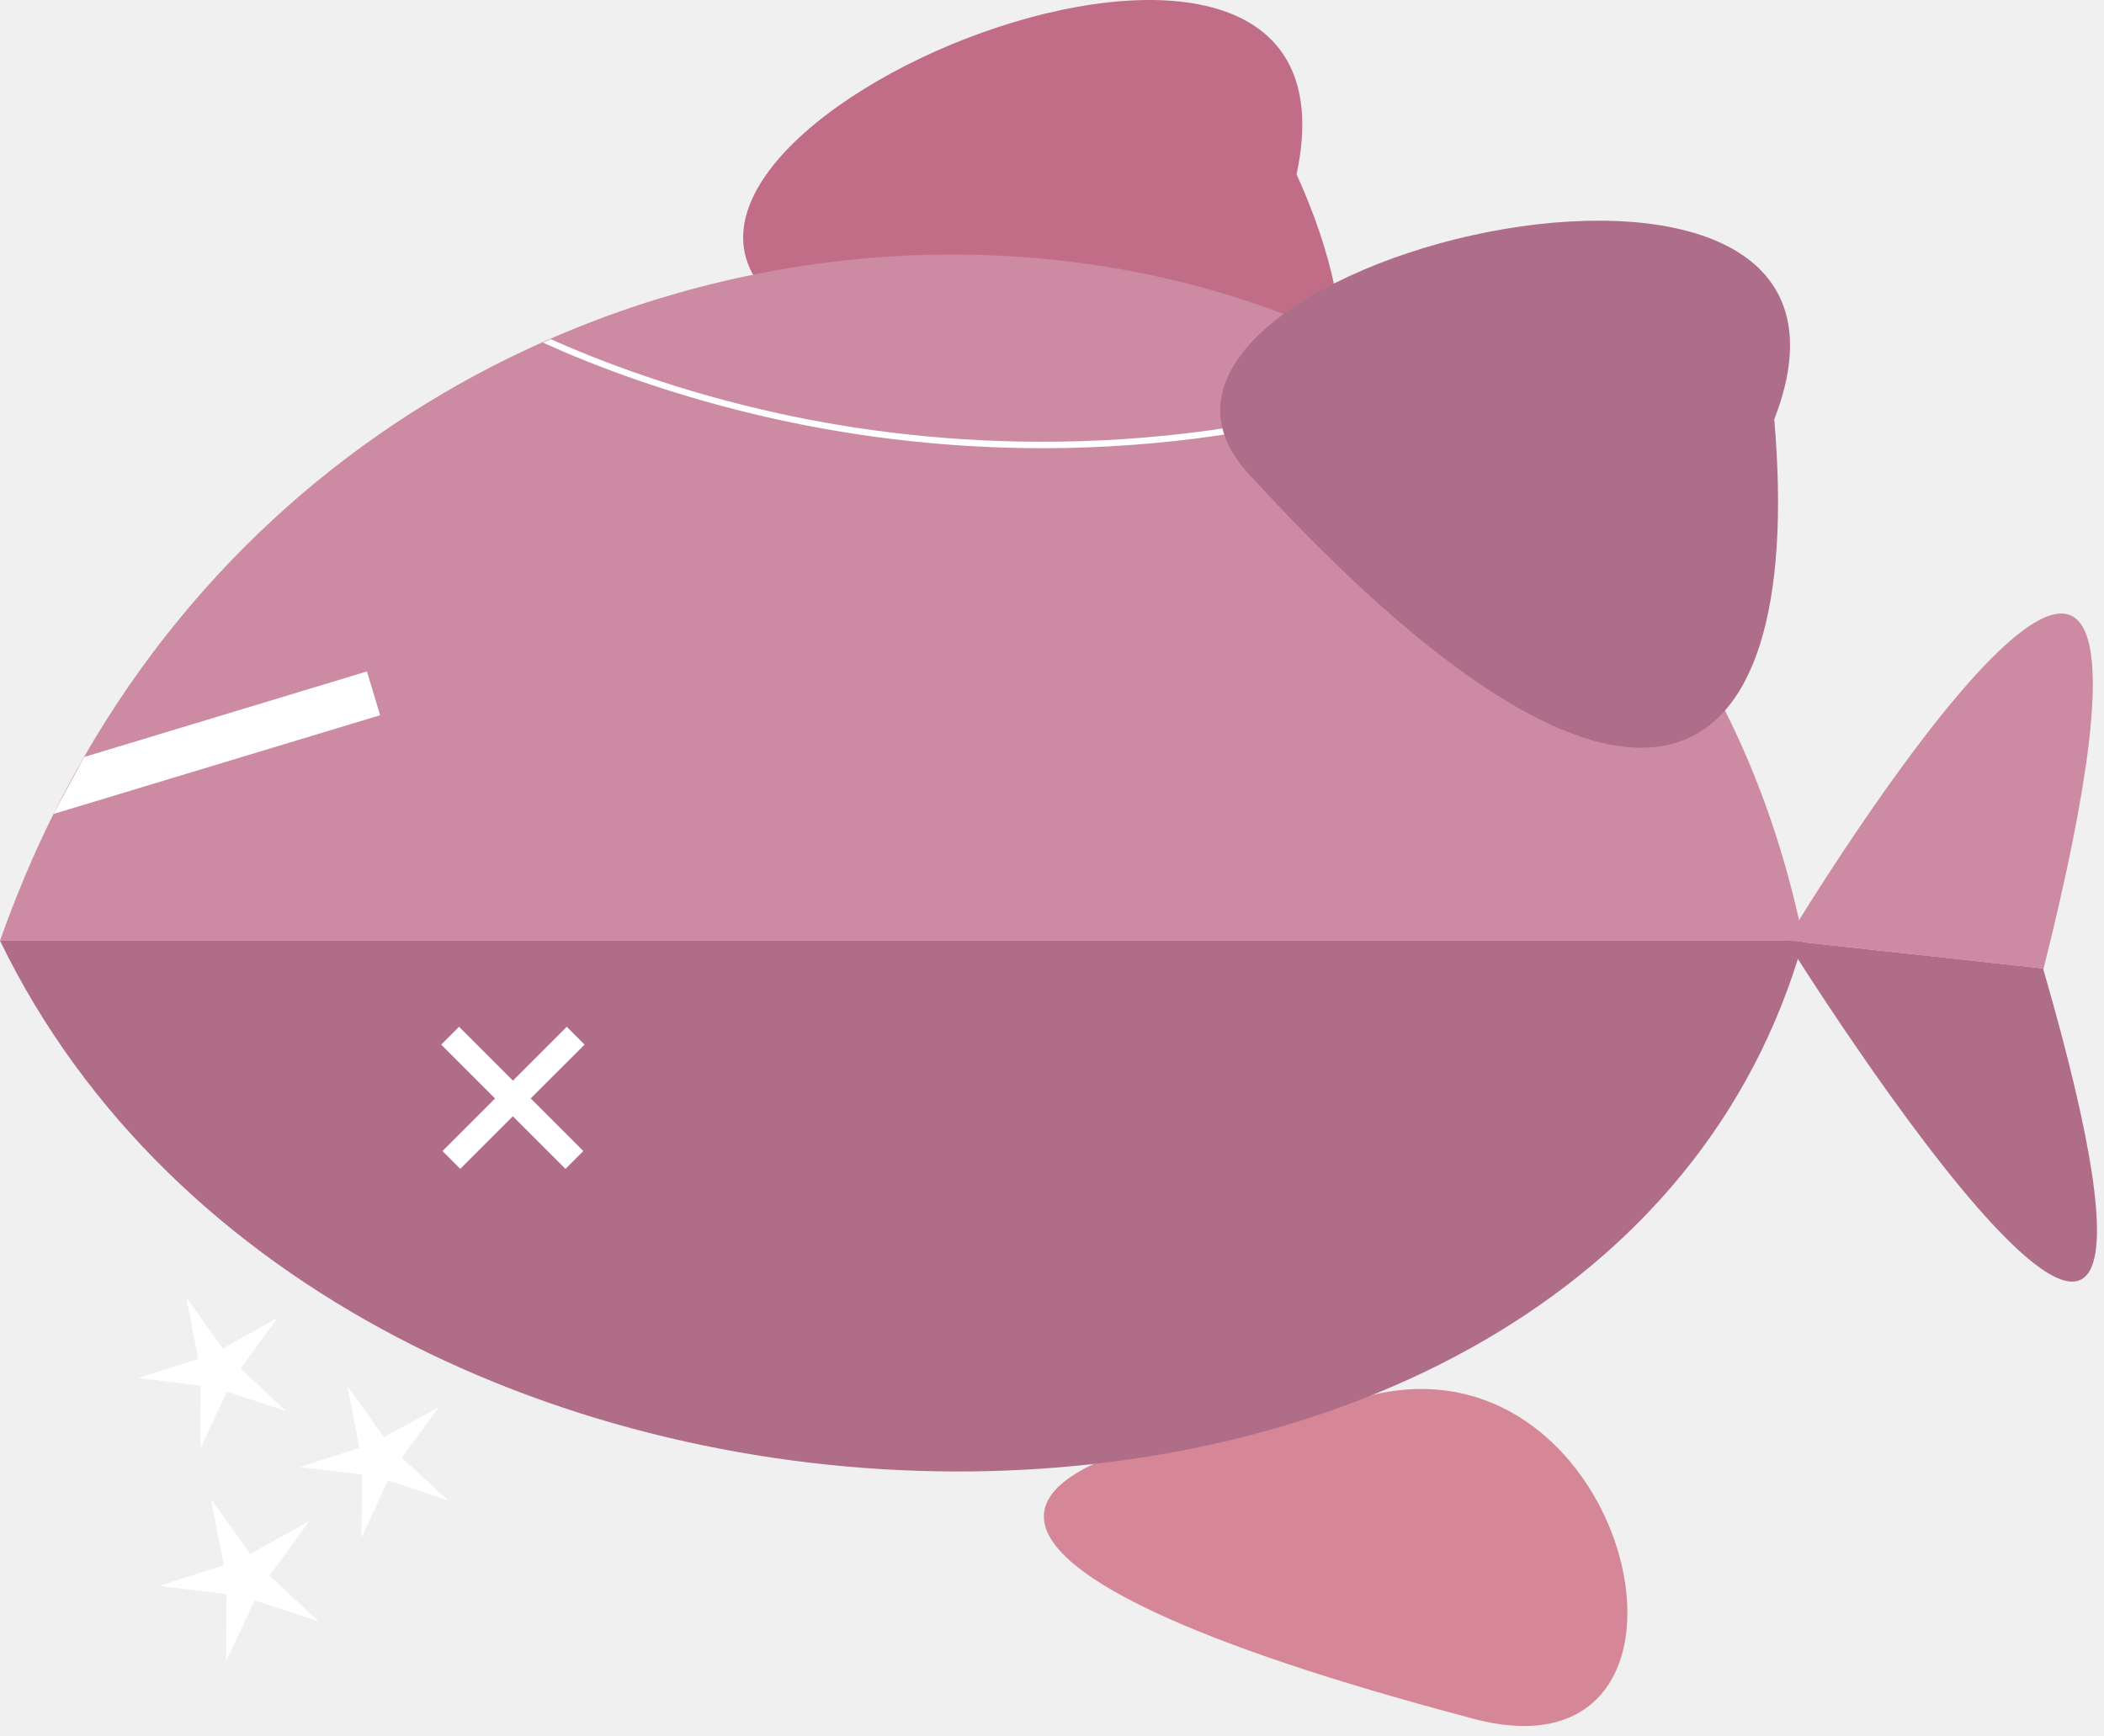
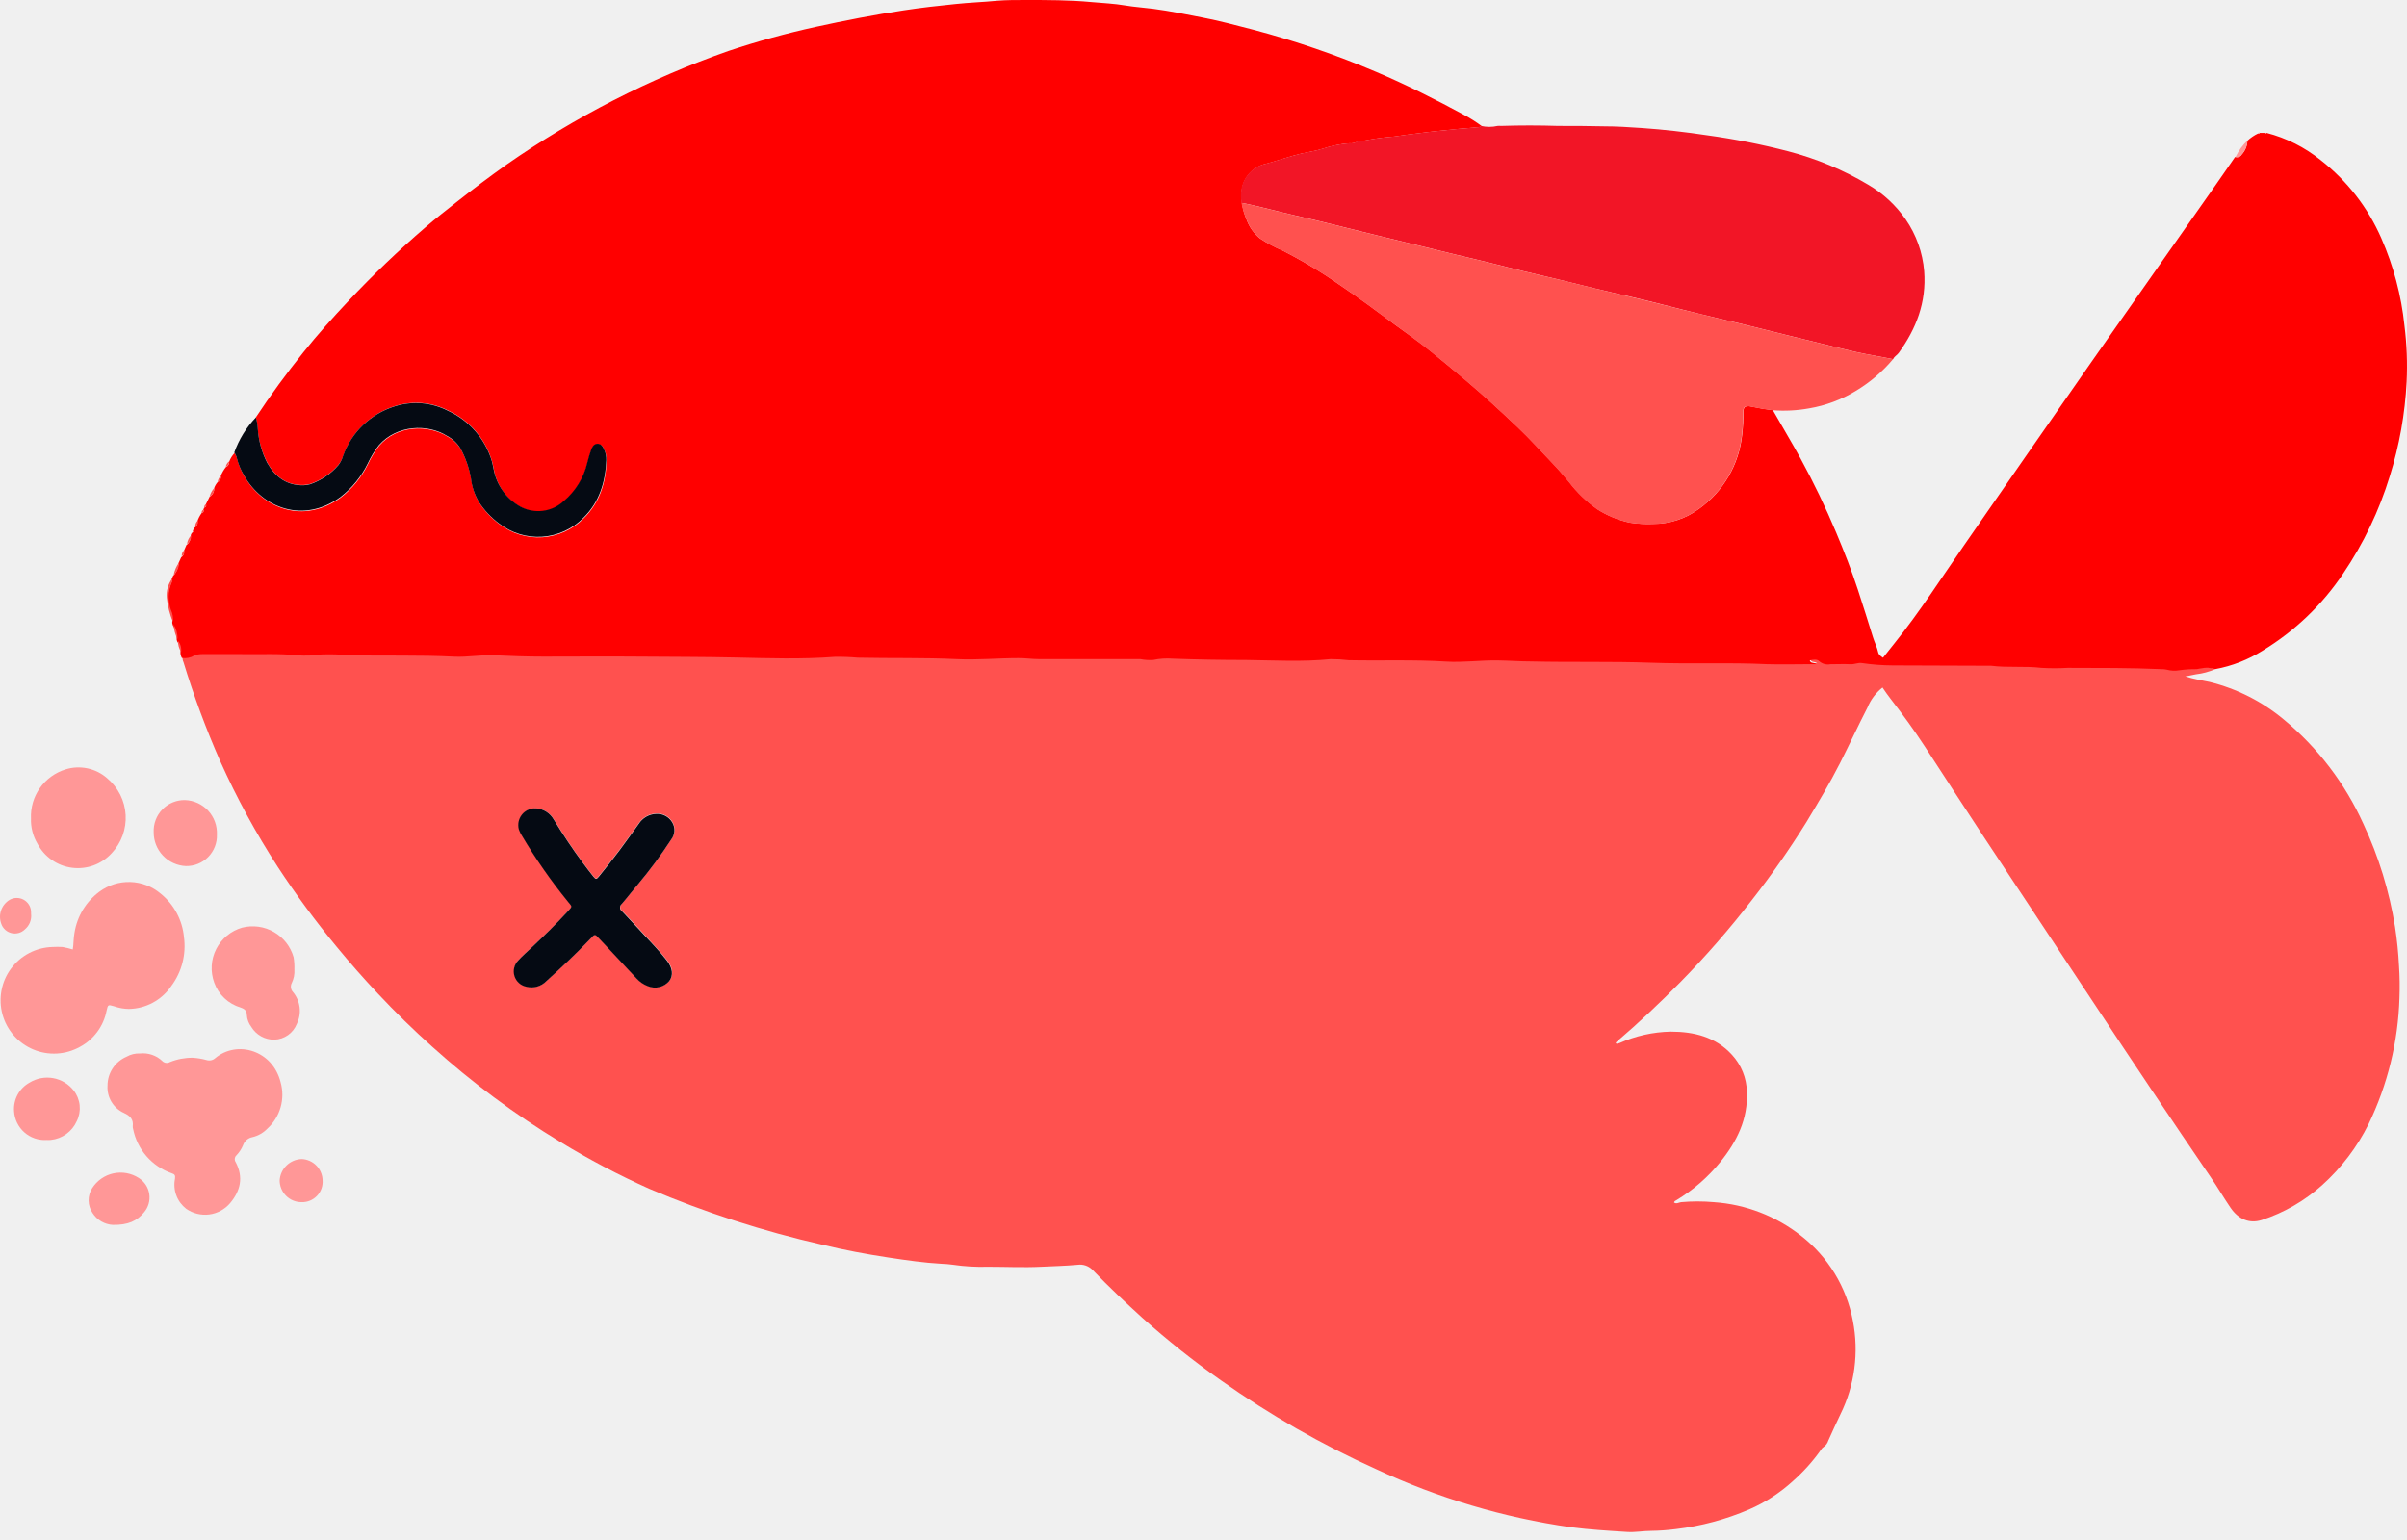
- <svg xmlns="http://www.w3.org/2000/svg" width="200" height="165" viewBox="0 0 200 165" fill="none">
-   <path d="M74.82 29.606C51.911 12.738 131.057 -19.884 123.249 16.574C136.934 46.746 117.317 63.18 74.82 29.606Z" fill="#C26D88" />
-   <path d="M139.491 163.247C166.807 171.11 154.347 120.968 125.616 134.326C89.784 138.435 86.791 149.263 139.491 163.247Z" fill="#D68797" />
-   <path d="M33.955 133.945L36.349 137.292L39.967 135.306L37.519 138.625L40.539 141.427L36.621 140.121L34.88 143.876L34.907 139.741L30.826 139.251L34.743 137.999L33.955 133.945Z" fill="white" stroke="white" stroke-miterlimit="10" />
-   <path d="M18.637 125.511L21.031 128.858L24.623 126.844L22.201 130.164L25.194 132.966L21.303 131.687L19.562 135.415L19.589 131.306L15.481 130.789L19.426 129.538L18.637 125.511Z" fill="white" stroke="white" stroke-miterlimit="10" />
-   <path d="M20.786 144.23L23.67 148.256L28.023 145.835L25.085 149.834L28.704 153.208L23.997 151.657L21.902 156.146L21.929 151.195L17.005 150.596L21.739 149.073L20.786 144.23Z" fill="white" stroke="white" stroke-width="0.797" stroke-miterlimit="10" />
-   <path d="M171.432 89.434C171.432 89.462 171.432 89.462 171.405 89.489C152.224 157.18 32.431 156.228 0 89.434H171.432Z" fill="#B06D88" />
-   <path d="M171.432 89.434H0C1.496 85.217 3.183 81.191 5.088 77.382C6.013 75.532 6.992 73.709 7.999 71.94C18.691 53.385 34.254 40.244 51.612 32.517C51.857 32.408 52.102 32.3 52.347 32.191C79.554 20.328 111.087 21.662 135.165 36.245C135.383 36.381 135.601 36.517 135.845 36.653C153.095 47.372 166.453 64.948 171.432 89.434Z" fill="#CC8BA2" />
-   <path d="M139.573 35.374C138.321 35.836 137.07 36.272 135.818 36.68C125.262 40.162 114.379 42.121 103.414 42.529C101.999 42.584 100.558 42.611 99.143 42.611C90.736 42.611 82.329 41.713 74.058 39.917C63.964 37.714 56.155 34.639 51.612 32.572C51.857 32.463 52.102 32.354 52.346 32.245C56.917 34.286 64.481 37.224 74.221 39.346C88.532 42.448 110.434 44.298 135.165 36.299C136.553 35.836 137.967 35.374 139.382 34.857L139.573 35.374Z" fill="white" />
-   <path d="M119.059 45.441C99.279 25.307 182.179 5.038 168.657 39.863C171.705 75.396 155.326 84.973 119.059 45.441Z" fill="#AE6D88" />
-   <path d="M194.259 92.074L169.827 89.407C170.834 87.721 212.678 18.614 194.259 92.074Z" fill="#CC8BA2" />
-   <path d="M169.8 89.434C169.8 89.434 169.8 89.407 169.827 89.407L194.259 92.074C194.259 92.101 194.259 92.128 194.232 92.155C213.93 160.146 170.263 90.169 169.8 89.434Z" fill="#B06D88" />
-   <path d="M7.999 71.968L34.88 63.833L36.131 67.995L5.088 77.382" fill="white" />
-   <path d="M55.446 109.428L43.634 97.616L41.941 99.309L53.753 111.121L55.446 109.428Z" fill="white" />
-   <path d="M55.566 99.309L53.873 97.616L42.06 109.428L43.753 111.121L55.566 99.309Z" fill="white" />
+ <svg xmlns="http://www.w3.org/2000/svg" width="200" height="128" viewBox="0 0 200 128" fill="none">
+   <path d="M184.056 55.618C183.549 55.838 183.012 55.983 182.463 56.046C182.203 56.083 181.961 56.162 181.574 56.218C182.324 56.451 182.971 56.553 183.604 56.684C185.859 57.241 187.959 58.303 189.745 59.789C192.588 62.142 194.856 65.114 196.375 68.477C197.651 71.199 198.538 74.088 199.01 77.057C199.174 78.125 199.283 79.2 199.336 80.279C199.397 81.172 199.409 82.067 199.373 82.961C199.263 86.586 198.392 90.147 196.817 93.413C195.859 95.341 194.545 97.071 192.943 98.511C191.494 99.812 189.79 100.797 187.939 101.402C186.938 101.724 186.006 101.37 185.336 100.383C184.777 99.563 184.279 98.707 183.72 97.892C180.461 93.115 177.24 88.313 174.055 83.487C171.004 78.878 167.955 74.272 164.907 69.669C163.23 67.131 161.587 64.571 159.92 62.024C159.036 60.669 158.081 59.356 157.085 58.076C156.857 57.787 156.652 57.485 156.419 57.145C155.867 57.583 155.438 58.155 155.171 58.807C154.385 60.334 153.663 61.894 152.89 63.425C152.038 65.106 151.065 66.722 150.097 68.332C148.695 70.586 147.172 72.762 145.534 74.85C143.696 77.227 141.721 79.494 139.617 81.639C137.913 83.366 136.148 85.033 134.304 86.606C134.28 86.635 134.261 86.669 134.248 86.704C134.356 86.806 134.449 86.704 134.546 86.704C135.894 86.1 137.349 85.774 138.825 85.745C140.748 85.745 142.55 86.183 143.9 87.659C144.682 88.502 145.128 89.604 145.152 90.755C145.25 93.013 144.314 94.884 142.945 96.579C141.92 97.842 140.684 98.918 139.291 99.759C139.216 99.805 139.118 99.833 139.1 99.954C139.3 100.085 139.486 99.954 139.677 99.922C140.588 99.84 141.504 99.84 142.415 99.922C145.054 100.103 147.577 101.077 149.654 102.715C151.899 104.466 153.428 106.976 153.956 109.773C154.475 112.413 154.11 115.15 152.918 117.562C152.569 118.284 152.243 119.015 151.912 119.746C151.846 119.961 151.708 120.147 151.521 120.272C151.428 120.333 151.351 120.416 151.298 120.514C150.629 121.463 149.851 122.33 148.979 123.098C147.904 124.084 146.672 124.883 145.334 125.463C143.397 126.294 141.351 126.843 139.258 127.093C138.576 127.182 137.888 127.232 137.2 127.242C136.53 127.242 135.864 127.377 135.189 127.33C133.629 127.232 132.074 127.139 130.533 126.939C124.934 126.14 119.483 124.516 114.359 122.12C109.831 120.076 105.509 117.602 101.453 114.732C99.181 113.133 97.005 111.403 94.935 109.55C93.539 108.279 92.142 106.971 90.82 105.592C90.659 105.414 90.457 105.278 90.231 105.197C90.005 105.115 89.763 105.091 89.525 105.127C88.529 105.22 87.523 105.239 86.518 105.29C85.046 105.364 83.575 105.29 82.109 105.29C81.119 105.321 80.128 105.263 79.148 105.118C78.851 105.076 78.553 105.051 78.254 105.043C76.764 104.959 75.293 104.745 73.822 104.522C71.959 104.238 70.153 103.902 68.346 103.46C63.414 102.341 58.592 100.783 53.937 98.804C51.396 97.663 48.93 96.363 46.553 94.912C42.766 92.614 39.204 89.964 35.914 86.997C34.344 85.591 32.837 84.119 31.394 82.579C30.206 81.317 29.066 80.018 27.958 78.673C26.214 76.562 24.588 74.357 23.088 72.066C21.27 69.263 19.67 66.325 18.302 63.276C17.121 60.594 16.101 57.844 15.248 55.04C15.182 54.906 15.154 54.756 15.168 54.607C15.522 54.662 15.883 54.595 16.193 54.416C16.398 54.327 16.62 54.282 16.845 54.286C17.925 54.286 19.009 54.258 20.104 54.286C21.654 54.319 23.2 54.216 24.759 54.389C25.429 54.436 26.102 54.411 26.766 54.314C27.53 54.287 28.295 54.309 29.056 54.379C31.966 54.449 34.876 54.351 37.786 54.5C38.903 54.556 40.016 54.333 41.138 54.384C42.498 54.449 43.862 54.486 45.221 54.496C47.889 54.496 50.561 54.496 53.234 54.496C55.906 54.496 58.495 54.496 61.149 54.57C63.905 54.631 66.67 54.728 69.431 54.514C70.064 54.505 70.696 54.528 71.326 54.584C74.068 54.645 76.815 54.584 79.557 54.705C81.271 54.789 82.984 54.626 84.679 54.621C85.251 54.621 85.829 54.7 86.406 54.705C89.2 54.724 92.001 54.724 94.81 54.705C95.158 54.772 95.513 54.795 95.867 54.775C96.409 54.66 96.966 54.624 97.519 54.668C99.535 54.742 101.551 54.752 103.572 54.775C105.923 54.803 108.274 54.943 110.621 54.705C111.123 54.704 111.625 54.734 112.124 54.794C114.811 54.849 117.502 54.738 120.188 54.905C121.641 54.998 123.089 54.784 124.546 54.812C125.477 54.812 126.371 54.877 127.283 54.896C130.603 54.975 133.923 54.896 137.247 55.003C140.455 55.12 143.667 54.966 146.875 55.124C148.085 55.18 149.305 55.124 150.516 55.124H150.981C150.772 54.947 150.516 55.101 150.432 54.812C150.707 54.733 151.046 54.7 151.209 54.873C151.335 54.983 151.484 55.064 151.645 55.108C151.807 55.153 151.976 55.16 152.141 55.129C152.699 55.129 153.263 55.101 153.821 55.129C154.147 55.129 154.44 54.984 154.752 55.031C155.6 55.157 156.456 55.222 157.313 55.227L165.153 55.255C165.265 55.248 165.377 55.248 165.489 55.255C166.885 55.436 168.282 55.255 169.679 55.431C170.406 55.473 171.135 55.473 171.862 55.431C174.456 55.431 177.049 55.431 179.642 55.538C179.791 55.536 179.939 55.55 180.084 55.58C180.428 55.676 180.789 55.694 181.141 55.632C181.621 55.563 182.105 55.532 182.589 55.538C182.696 55.538 182.808 55.487 182.915 55.483C183.3 55.427 183.694 55.474 184.056 55.618ZM44.546 67.183C44.33 67.176 44.116 67.22 43.92 67.31C43.724 67.4 43.551 67.535 43.416 67.703C43.28 67.871 43.186 68.069 43.14 68.28C43.093 68.491 43.097 68.71 43.149 68.919C43.212 69.096 43.295 69.264 43.396 69.422C44.538 71.351 45.822 73.192 47.237 74.93C47.582 75.358 47.624 75.274 47.195 75.74C46.264 76.773 45.245 77.751 44.225 78.71C43.848 79.069 43.447 79.413 43.098 79.8C42.933 79.966 42.816 80.174 42.759 80.401C42.703 80.628 42.708 80.867 42.776 81.091C42.844 81.315 42.971 81.517 43.144 81.675C43.317 81.833 43.53 81.941 43.759 81.988C44.051 82.061 44.358 82.057 44.648 81.976C44.938 81.894 45.201 81.738 45.412 81.522C46.623 80.414 47.828 79.297 48.965 78.11L49.276 77.788C49.295 77.76 49.319 77.738 49.349 77.722C49.378 77.706 49.411 77.698 49.444 77.698C49.477 77.698 49.51 77.706 49.539 77.722C49.569 77.738 49.593 77.76 49.612 77.788L49.886 78.072C50.892 79.149 51.899 80.226 52.908 81.303C53.164 81.585 53.483 81.802 53.839 81.937C54.143 82.063 54.479 82.09 54.799 82.014C55.12 81.938 55.408 81.763 55.622 81.513C55.981 81.047 55.916 80.428 55.431 79.818C54.821 79.059 54.16 78.352 53.499 77.639C52.838 76.927 52.307 76.35 51.702 75.716C51.652 75.684 51.611 75.64 51.581 75.588C51.552 75.536 51.535 75.478 51.533 75.419C51.53 75.359 51.541 75.3 51.566 75.246C51.59 75.191 51.628 75.144 51.674 75.107C52.14 74.576 52.577 74.013 53.029 73.468C54.023 72.283 54.945 71.039 55.79 69.743C55.945 69.54 56.035 69.295 56.048 69.04C56.062 68.785 55.998 68.532 55.864 68.314C55.729 68.088 55.534 67.904 55.301 67.781C55.067 67.659 54.805 67.603 54.542 67.62C54.248 67.625 53.96 67.702 53.703 67.845C53.447 67.988 53.229 68.192 53.071 68.44C52.531 69.18 52.009 69.929 51.46 70.66C50.911 71.391 50.338 72.108 49.761 72.821C49.551 73.086 49.505 73.081 49.295 72.821C48.992 72.444 48.699 72.052 48.41 71.666C47.549 70.511 46.758 69.31 46.008 68.081C45.854 67.825 45.641 67.61 45.387 67.453C45.132 67.297 44.844 67.204 44.546 67.183Z" fill="#FF514F" />
+   <path d="M184.056 55.618C183.669 55.49 183.256 55.471 182.859 55.562C182.752 55.562 182.64 55.613 182.533 55.618C182.049 55.611 181.565 55.643 181.085 55.711C180.734 55.773 180.373 55.755 180.029 55.66C179.883 55.629 179.735 55.615 179.586 55.618C176.993 55.501 174.4 55.52 171.806 55.511C171.079 55.553 170.35 55.553 169.623 55.511C168.226 55.343 166.829 55.511 165.433 55.334C165.321 55.327 165.209 55.327 165.098 55.334L157.257 55.306C156.4 55.301 155.544 55.236 154.697 55.11C154.38 55.063 154.087 55.227 153.765 55.208C153.207 55.18 152.643 55.208 152.085 55.208C151.92 55.239 151.751 55.232 151.589 55.188C151.428 55.143 151.279 55.063 151.154 54.952C150.991 54.779 150.651 54.812 150.376 54.891C150.46 55.18 150.716 55.026 150.925 55.203H150.46C149.249 55.203 148.03 55.24 146.819 55.203C143.611 55.045 140.399 55.203 137.191 55.082C133.867 54.961 130.547 55.054 127.228 54.975C126.297 54.975 125.403 54.905 124.49 54.891C123.033 54.863 121.585 55.078 120.132 54.984C117.446 54.817 114.755 54.928 112.069 54.873C111.57 54.813 111.067 54.783 110.565 54.784C108.237 55.022 105.867 54.882 103.516 54.854C101.505 54.854 99.489 54.821 97.463 54.747C96.91 54.703 96.354 54.739 95.811 54.854C95.457 54.875 95.102 54.851 94.754 54.784C91.96 54.784 89.159 54.784 86.35 54.784C85.773 54.784 85.196 54.696 84.623 54.7C82.91 54.7 81.196 54.868 79.502 54.784C76.759 54.654 74.013 54.724 71.27 54.663C70.64 54.607 70.008 54.584 69.375 54.593C66.615 54.807 63.849 54.71 61.093 54.649C58.462 54.589 55.832 54.598 53.178 54.575C50.524 54.551 47.833 54.575 45.166 54.575C43.806 54.575 42.442 54.528 41.082 54.463C39.96 54.412 38.848 54.635 37.73 54.579C34.82 54.43 31.91 54.528 29.001 54.458C28.239 54.388 27.474 54.366 26.71 54.393C26.046 54.49 25.373 54.515 24.703 54.468C23.158 54.295 21.612 54.398 20.048 54.365C18.968 54.365 17.883 54.365 16.789 54.365C16.565 54.362 16.342 54.406 16.137 54.495C15.827 54.674 15.466 54.741 15.113 54.686C15.038 54.552 14.996 54.402 14.992 54.249C15.013 54.09 15.002 53.928 14.959 53.773C14.915 53.619 14.841 53.475 14.74 53.35L14.684 53.187C14.702 52.764 14.592 52.345 14.368 51.986L14.312 51.781C14.352 51.434 14.294 51.082 14.144 50.766C13.884 50.042 13.902 49.247 14.195 48.536C14.266 48.422 14.289 48.285 14.261 48.154L14.368 47.884C14.649 47.597 14.815 47.216 14.833 46.813L15.057 46.315C15.145 46.265 15.213 46.187 15.253 46.094C15.292 46 15.3 45.897 15.276 45.799L15.49 45.305C15.604 45.221 15.696 45.109 15.757 44.981C15.818 44.853 15.846 44.711 15.839 44.569C15.845 44.456 15.893 44.348 15.974 44.267C15.99 44.263 16.004 44.255 16.016 44.245C16.029 44.234 16.038 44.22 16.043 44.205C16.049 44.19 16.05 44.173 16.048 44.157C16.046 44.141 16.04 44.126 16.03 44.113L16.174 43.848C16.262 43.798 16.331 43.721 16.371 43.629C16.412 43.537 16.421 43.434 16.398 43.336C16.481 43.087 16.602 42.853 16.756 42.642C16.787 42.639 16.816 42.627 16.842 42.61C16.867 42.592 16.888 42.568 16.902 42.54C16.916 42.513 16.922 42.482 16.921 42.451C16.92 42.42 16.912 42.389 16.896 42.363L16.966 42.19C16.997 42.187 17.027 42.175 17.053 42.157C17.079 42.139 17.1 42.115 17.114 42.087C17.128 42.059 17.136 42.028 17.135 41.996C17.134 41.965 17.125 41.934 17.11 41.906L17.413 41.292C17.537 41.218 17.638 41.112 17.705 40.985C17.772 40.857 17.803 40.714 17.794 40.57C17.86 40.384 17.962 40.211 18.092 40.063C18.185 40.017 18.26 39.942 18.306 39.85C18.351 39.757 18.364 39.652 18.344 39.551C18.45 39.292 18.591 39.05 18.763 38.829C18.853 38.791 18.929 38.726 18.98 38.642C19.031 38.559 19.054 38.461 19.047 38.363C19.148 38.102 19.299 37.862 19.489 37.656C19.597 37.81 19.673 37.984 19.712 38.168C19.84 38.659 20.038 39.13 20.299 39.565C21.845 42.311 25.253 43.578 28.302 41.366C29.266 40.623 30.045 39.667 30.579 38.573C30.831 38.031 31.144 37.518 31.51 37.046C32.972 35.346 35.565 35.258 37.185 36.287C37.635 36.525 38.013 36.878 38.28 37.311C38.699 38.084 38.993 38.918 39.15 39.783C39.228 40.489 39.457 41.171 39.821 41.781C40.27 42.471 40.839 43.075 41.501 43.564C42.521 44.353 43.795 44.742 45.081 44.656C46.368 44.57 47.579 44.016 48.485 43.098C49.835 41.785 50.347 40.114 50.403 38.289C50.412 38.006 50.36 37.725 50.249 37.465C50.142 37.199 50.021 36.929 49.677 36.929C49.332 36.929 49.211 37.176 49.142 37.432C49.016 37.783 48.908 38.141 48.82 38.503C48.529 39.749 47.843 40.868 46.865 41.692C46.389 42.136 45.787 42.419 45.142 42.503C44.498 42.586 43.843 42.466 43.271 42.158C42.689 41.832 42.187 41.382 41.801 40.84C41.415 40.297 41.153 39.675 41.036 39.02C40.989 38.824 40.961 38.615 40.906 38.419C40.643 37.48 40.18 36.609 39.547 35.867C38.914 35.125 38.127 34.529 37.241 34.122C35.877 33.424 34.294 33.29 32.832 33.749C31.847 34.053 30.945 34.582 30.198 35.294C29.452 36.005 28.881 36.881 28.53 37.851C28.445 38.139 28.304 38.408 28.116 38.643C27.493 39.365 26.69 39.91 25.788 40.221C25.609 40.272 25.425 40.301 25.239 40.309C23.842 40.365 22.874 39.644 22.208 38.447C21.754 37.574 21.483 36.617 21.412 35.635C21.397 35.319 21.342 35.006 21.249 34.704C22.478 32.842 23.805 31.035 25.206 29.285C26.38 27.818 27.632 26.417 28.931 25.039C30.963 22.877 33.108 20.824 35.356 18.888C36.184 18.171 37.05 17.492 37.916 16.812C39.29 15.727 40.687 14.675 42.107 13.669C47.791 9.708 53.985 6.535 60.52 4.237C62.908 3.438 65.337 2.768 67.797 2.23C70.218 1.699 72.648 1.229 75.102 0.857C76.531 0.638 77.975 0.475 79.418 0.331C80.563 0.21 81.718 0.172 82.863 0.061C83.631 0 84.4 0 85.158 0C87.021 0 88.883 0 90.699 0.172C91.63 0.256 92.561 0.293 93.492 0.452C94.256 0.582 95.043 0.629 95.82 0.731C97.217 0.913 98.576 1.197 99.94 1.462C101.304 1.727 102.734 2.1 104.131 2.468C107.625 3.393 111.048 4.569 114.373 5.987C116.878 7.053 119.308 8.278 121.701 9.577C122.188 9.839 122.655 10.136 123.098 10.466C123 10.582 122.865 10.555 122.74 10.573C122.223 10.643 121.701 10.657 121.185 10.713L119.322 10.904C118.857 10.95 118.438 11.002 117.995 11.062C117.278 11.15 116.561 11.239 115.849 11.351C115.068 11.408 114.291 11.511 113.521 11.658C113.288 11.728 113.018 11.611 112.813 11.76C112.605 11.886 112.362 11.94 112.12 11.914C111.915 11.924 111.712 11.946 111.51 11.979C110.982 12.059 110.462 12.184 109.955 12.352C109.364 12.543 108.74 12.626 108.139 12.766C107.143 12.999 106.193 13.357 105.206 13.609C104.701 13.718 104.24 13.974 103.881 14.345C103.522 14.717 103.282 15.186 103.19 15.694C103.134 16.082 103.134 16.476 103.19 16.863C103.261 17.344 103.394 17.814 103.586 18.26C103.809 18.872 104.195 19.412 104.703 19.82C105.292 20.21 105.915 20.545 106.565 20.82C108.196 21.648 109.765 22.589 111.263 23.637C112.855 24.703 114.396 25.853 115.919 26.989C116.897 27.706 117.888 28.386 118.838 29.154C119.788 29.922 120.854 30.802 121.846 31.645C123.312 32.888 124.723 34.182 126.115 35.505C127.158 36.492 128.112 37.567 129.109 38.601C129.574 39.066 129.97 39.578 130.398 40.072C131.057 40.934 131.842 41.692 132.726 42.321C133.559 42.855 134.482 43.234 135.45 43.438C136.077 43.533 136.711 43.567 137.345 43.541C138.718 43.551 140.057 43.117 141.162 42.302C142.167 41.586 143.008 40.663 143.629 39.596C144.249 38.529 144.635 37.343 144.761 36.115C144.832 35.487 144.867 34.856 144.868 34.224C144.868 33.847 144.975 33.759 145.334 33.759C145.444 33.772 145.553 33.792 145.66 33.819C146.204 33.937 146.754 34.027 147.308 34.089C148.067 35.435 148.872 36.757 149.613 38.117C150.702 40.113 151.689 42.164 152.569 44.262C153.225 45.827 153.849 47.405 154.375 49.02C154.804 50.333 155.218 51.651 155.628 52.968C155.758 53.397 155.972 53.792 156.065 54.235C156.107 54.421 156.275 54.537 156.461 54.668L157.43 53.448C159.511 50.859 161.298 48.061 163.189 45.333C166.665 40.308 170.154 35.284 173.655 30.262C177.058 25.388 180.494 20.532 183.897 15.667C184.512 14.796 185.108 13.921 185.713 13.05C185.816 13.086 185.928 13.085 186.031 13.047C186.133 13.008 186.218 12.935 186.272 12.841C186.557 12.527 186.722 12.123 186.737 11.7C187 11.454 187.298 11.25 187.622 11.095C187.634 11.102 187.648 11.106 187.662 11.107C187.676 11.108 187.69 11.106 187.704 11.101C187.717 11.096 187.729 11.089 187.739 11.079C187.749 11.069 187.757 11.057 187.762 11.043H188.185C188.232 11.104 188.279 11.104 188.325 11.043C189.974 11.469 191.513 12.244 192.836 13.315C195.024 15.025 196.752 17.252 197.865 19.796C198.879 22.101 199.528 24.55 199.788 27.055C199.983 28.608 200.044 30.175 199.969 31.738C199.835 34.397 199.366 37.028 198.572 39.569C197.693 42.444 196.389 45.171 194.703 47.661C192.968 50.261 190.684 52.449 188.013 54.072C186.805 54.836 185.462 55.361 184.056 55.618Z" fill="#FF0000" />
+   <path d="M103.153 16.863C103.097 16.475 103.097 16.082 103.153 15.694C103.244 15.186 103.485 14.716 103.844 14.345C104.203 13.974 104.664 13.717 105.169 13.608C106.156 13.357 107.105 12.998 108.102 12.766C108.702 12.626 109.326 12.542 109.918 12.351C110.424 12.183 110.945 12.059 111.473 11.979C111.674 11.946 111.878 11.924 112.082 11.914C112.324 11.94 112.568 11.886 112.776 11.76C112.981 11.611 113.242 11.727 113.484 11.658C114.253 11.511 115.031 11.408 115.812 11.35C116.524 11.239 117.241 11.15 117.958 11.062C118.4 11.001 118.843 10.95 119.285 10.903L121.147 10.712C121.664 10.656 122.185 10.643 122.702 10.573C122.828 10.573 122.963 10.573 123.061 10.466C123.513 10.57 123.982 10.57 124.434 10.466C124.527 10.456 124.621 10.456 124.714 10.466C126.301 10.414 127.884 10.414 129.472 10.466C130.719 10.466 131.972 10.466 133.224 10.498C134.286 10.498 135.352 10.563 136.409 10.638C138.238 10.764 140.064 10.973 141.884 11.248C144.135 11.557 146.366 11.999 148.565 12.57C150.915 13.179 153.166 14.119 155.251 15.364C156.476 16.085 157.531 17.063 158.342 18.231C159.225 19.508 159.757 20.995 159.883 22.543C160.079 25.141 159.222 27.315 157.769 29.331C157.63 29.526 157.392 29.624 157.304 29.852C156.545 29.699 155.777 29.568 155.018 29.424C153.863 29.205 152.736 28.893 151.6 28.623C149.538 28.13 147.489 27.604 145.432 27.101C143.569 26.635 141.674 26.221 139.803 25.736C137.931 25.252 135.985 24.773 134.072 24.34C132.009 23.874 129.961 23.325 127.893 22.855C126.157 22.459 124.439 21.989 122.702 21.579C121.51 21.3 120.319 21.016 119.127 20.718C117.544 20.322 115.951 19.945 114.368 19.554C112.786 19.163 111.161 18.758 109.554 18.366C108.2 18.041 106.84 17.738 105.49 17.393C104.708 17.198 103.935 17.007 103.153 16.863Z" fill="#F21526" />
+   <path d="M103.153 16.863C103.935 17.007 104.708 17.198 105.481 17.393C106.831 17.738 108.191 18.041 109.545 18.367C111.15 18.758 112.755 19.153 114.359 19.554C115.942 19.945 117.535 20.322 119.118 20.718C120.31 21.016 121.501 21.3 122.693 21.579C124.43 21.989 126.148 22.459 127.884 22.855C129.952 23.32 132 23.856 134.063 24.34C135.978 24.787 137.888 25.252 139.794 25.737C141.656 26.202 143.546 26.645 145.423 27.101C147.48 27.604 149.529 28.13 151.591 28.623C152.727 28.893 153.854 29.205 155.009 29.424C155.768 29.568 156.536 29.699 157.295 29.852C156.411 30.905 155.357 31.802 154.175 32.506C152.996 33.223 151.691 33.709 150.33 33.94C149.327 34.123 148.306 34.176 147.29 34.098C146.736 34.036 146.186 33.946 145.641 33.828C145.534 33.801 145.425 33.781 145.316 33.768C144.948 33.768 144.85 33.833 144.85 34.233C144.849 34.865 144.813 35.496 144.743 36.124C144.617 37.351 144.231 38.538 143.61 39.605C142.99 40.672 142.149 41.595 141.144 42.311C140.039 43.126 138.699 43.56 137.326 43.55C136.693 43.576 136.058 43.542 135.431 43.447C134.455 43.243 133.523 42.861 132.684 42.32C131.8 41.692 131.015 40.934 130.357 40.072C129.928 39.578 129.523 39.071 129.067 38.6C128.071 37.567 127.116 36.491 126.073 35.504C124.677 34.182 123.28 32.888 121.804 31.645C120.812 30.802 119.811 29.964 118.796 29.154C117.781 28.344 116.883 27.706 115.924 27.003C114.383 25.867 112.842 24.717 111.268 23.651C109.77 22.603 108.2 21.662 106.57 20.834C105.92 20.559 105.297 20.224 104.708 19.833C104.2 19.425 103.814 18.886 103.591 18.273C103.383 17.825 103.236 17.35 103.153 16.863Z" fill="#FF514F" />
+   <path d="M6.048 78.915C6.127 78.45 6.099 77.984 6.192 77.519C6.41 76.155 7.154 74.932 8.264 74.111C9.007 73.56 9.914 73.278 10.838 73.308C11.762 73.338 12.648 73.68 13.353 74.278C13.898 74.719 14.35 75.265 14.682 75.883C15.014 76.501 15.219 77.179 15.285 77.877C15.483 79.316 15.109 80.776 14.242 81.942C13.851 82.523 13.324 83.001 12.708 83.335C12.092 83.669 11.405 83.849 10.704 83.86C10.293 83.854 9.886 83.782 9.498 83.645C8.977 83.492 8.972 83.487 8.856 84.004C8.733 84.639 8.471 85.238 8.087 85.758C7.704 86.278 7.209 86.707 6.639 87.012C6.053 87.339 5.399 87.529 4.728 87.566C4.057 87.604 3.386 87.489 2.767 87.229C2.147 86.969 1.594 86.572 1.151 86.067C0.707 85.562 0.384 84.963 0.206 84.316C0.028 83.668 -0 82.988 0.123 82.327C0.246 81.666 0.518 81.043 0.918 80.503C1.318 79.963 1.836 79.521 2.432 79.21C3.028 78.9 3.686 78.729 4.358 78.71C4.639 78.694 4.92 78.694 5.201 78.71C5.487 78.764 5.769 78.832 6.048 78.915Z" fill="#FF9797" />
+   <path d="M11.635 87.561C11.973 87.525 12.315 87.564 12.637 87.674C12.959 87.784 13.252 87.963 13.497 88.199C13.577 88.278 13.68 88.328 13.791 88.342C13.902 88.357 14.015 88.334 14.112 88.278C14.718 88.032 15.367 87.909 16.021 87.915C16.411 87.941 16.798 88.006 17.175 88.111C17.299 88.147 17.43 88.151 17.556 88.122C17.682 88.093 17.798 88.031 17.892 87.943C19.708 86.435 22.66 87.287 23.321 89.973C23.509 90.653 23.506 91.371 23.31 92.048C23.114 92.726 22.735 93.335 22.213 93.809C21.88 94.156 21.455 94.4 20.988 94.513C20.806 94.544 20.636 94.624 20.496 94.745C20.356 94.865 20.251 95.022 20.192 95.197C20.061 95.508 19.873 95.792 19.638 96.035C19.564 96.106 19.518 96.202 19.508 96.304C19.497 96.406 19.524 96.509 19.582 96.594C20.248 97.846 19.978 98.987 19.117 100.006C18.676 100.523 18.058 100.857 17.384 100.943C16.71 101.029 16.028 100.861 15.471 100.472C15.1 100.184 14.816 99.799 14.652 99.359C14.487 98.919 14.449 98.442 14.54 97.981C14.587 97.678 14.508 97.595 14.261 97.516C13.454 97.234 12.735 96.747 12.174 96.103C11.613 95.459 11.23 94.68 11.062 93.842C11.038 93.772 11.027 93.698 11.03 93.623C11.104 93.032 10.82 92.743 10.294 92.501C9.863 92.305 9.502 91.982 9.259 91.575C9.016 91.169 8.903 90.697 8.935 90.225C8.935 89.715 9.085 89.217 9.366 88.792C9.646 88.366 10.045 88.033 10.513 87.832C10.854 87.636 11.243 87.543 11.635 87.561Z" fill="#FF9797" />
+   <path d="M21.258 34.699C21.352 35.002 21.406 35.314 21.421 35.63C21.485 36.621 21.751 37.587 22.203 38.47C22.869 39.644 23.819 40.365 25.234 40.333C25.42 40.325 25.605 40.295 25.784 40.244C26.686 39.933 27.489 39.389 28.111 38.666C28.295 38.429 28.431 38.158 28.512 37.87C28.862 36.9 29.433 36.024 30.18 35.312C30.926 34.6 31.828 34.072 32.814 33.768C34.276 33.309 35.859 33.443 37.223 34.141C38.101 34.542 38.883 35.127 39.514 35.858C40.145 36.588 40.612 37.446 40.882 38.373C40.938 38.568 40.966 38.778 41.013 38.973C41.13 39.629 41.391 40.25 41.778 40.793C42.164 41.336 42.666 41.786 43.247 42.111C43.82 42.419 44.475 42.54 45.119 42.456C45.764 42.373 46.366 42.089 46.842 41.646C47.82 40.821 48.506 39.703 48.797 38.456C48.885 38.094 48.992 37.737 49.118 37.386C49.207 37.13 49.346 36.888 49.654 36.883C49.961 36.878 50.119 37.153 50.226 37.418C50.337 37.678 50.389 37.96 50.38 38.242C50.301 40.067 49.812 41.739 48.462 43.052C47.556 43.97 46.345 44.524 45.058 44.61C43.772 44.695 42.498 44.307 41.478 43.517C40.816 43.028 40.246 42.424 39.797 41.734C39.434 41.124 39.205 40.443 39.127 39.737C38.97 38.872 38.676 38.037 38.256 37.265C37.989 36.832 37.612 36.478 37.162 36.24C35.542 35.211 32.972 35.309 31.487 36.999C31.12 37.472 30.808 37.984 30.556 38.526C30.022 39.62 29.243 40.576 28.279 41.32C25.23 43.531 21.822 42.251 20.276 39.518C20.014 39.083 19.817 38.612 19.689 38.121C19.65 37.937 19.574 37.763 19.466 37.609C19.853 36.524 20.463 35.533 21.258 34.699Z" fill="#050A13" />
+   <path d="M2.575 68.025C2.535 67.124 2.795 66.236 3.314 65.499C3.833 64.762 4.582 64.218 5.443 63.951C6.034 63.765 6.664 63.735 7.271 63.864C7.878 63.993 8.441 64.276 8.906 64.687C9.356 65.062 9.724 65.525 9.988 66.048C10.252 66.571 10.405 67.143 10.439 67.727C10.473 68.312 10.387 68.897 10.186 69.448C9.985 69.998 9.673 70.501 9.27 70.925C8.858 71.374 8.344 71.718 7.772 71.927C7.199 72.135 6.585 72.203 5.98 72.124C5.376 72.045 4.8 71.822 4.3 71.473C3.801 71.124 3.392 70.66 3.11 70.12C2.735 69.487 2.549 68.76 2.575 68.025Z" fill="#FF9797" />
+   <path d="M24.461 80.601C24.486 80.981 24.41 81.362 24.242 81.704C24.179 81.826 24.156 81.965 24.175 82.101C24.194 82.237 24.255 82.364 24.35 82.463C24.65 82.825 24.839 83.265 24.895 83.732C24.951 84.198 24.872 84.671 24.666 85.094C24.519 85.472 24.264 85.798 23.933 86.032C23.602 86.266 23.209 86.398 22.804 86.411C22.418 86.419 22.037 86.326 21.7 86.139C21.362 85.953 21.08 85.68 20.881 85.35C20.663 85.066 20.534 84.724 20.509 84.367C20.509 84.018 20.327 83.855 19.997 83.743C19.492 83.595 19.03 83.33 18.648 82.969C18.266 82.608 17.975 82.162 17.799 81.667C17.634 81.215 17.564 80.734 17.593 80.254C17.622 79.774 17.75 79.305 17.968 78.877C18.187 78.448 18.491 78.069 18.863 77.763C19.234 77.458 19.664 77.232 20.127 77.1C21.019 76.875 21.964 77.006 22.761 77.466C23.558 77.925 24.145 78.678 24.396 79.563C24.452 79.906 24.474 80.254 24.461 80.601Z" fill="#FF9797" />
+   <path d="M12.771 69.166C12.756 68.818 12.813 68.471 12.937 68.146C13.06 67.821 13.249 67.525 13.492 67.275C13.734 67.026 14.024 66.828 14.345 66.694C14.667 66.561 15.012 66.494 15.359 66.498C15.724 66.509 16.082 66.592 16.415 66.743C16.746 66.894 17.045 67.109 17.293 67.376C17.541 67.644 17.733 67.958 17.858 68.3C17.983 68.642 18.039 69.006 18.023 69.371C18.035 69.714 17.977 70.056 17.852 70.377C17.727 70.697 17.538 70.988 17.296 71.233C17.055 71.477 16.766 71.67 16.447 71.799C16.128 71.928 15.787 71.99 15.443 71.983C14.72 71.951 14.036 71.64 13.538 71.114C13.039 70.589 12.764 69.89 12.771 69.166Z" fill="#FF9797" />
+   <path d="M3.887 94.749C3.551 94.773 3.213 94.729 2.894 94.621C2.574 94.513 2.28 94.342 2.027 94.119C1.774 93.896 1.568 93.625 1.42 93.321C1.273 93.018 1.187 92.688 1.168 92.352C1.134 91.873 1.239 91.395 1.469 90.974C1.699 90.552 2.046 90.207 2.467 89.977C3.052 89.62 3.747 89.491 4.421 89.612C5.094 89.734 5.7 90.099 6.122 90.638C6.401 90.994 6.573 91.421 6.619 91.87C6.665 92.318 6.583 92.771 6.383 93.176C6.194 93.605 5.894 93.977 5.515 94.252C5.135 94.528 4.689 94.698 4.223 94.745C4.111 94.756 3.999 94.757 3.887 94.749Z" fill="#FF9797" />
+   <path d="M9.368 101.808C9.03 101.788 8.702 101.688 8.41 101.517C8.119 101.345 7.872 101.106 7.691 100.821C7.483 100.518 7.369 100.161 7.364 99.794C7.358 99.427 7.46 99.067 7.659 98.758C7.857 98.447 8.114 98.178 8.416 97.967C8.718 97.756 9.059 97.607 9.419 97.528C9.779 97.449 10.151 97.442 10.514 97.508C10.877 97.574 11.223 97.711 11.532 97.911C11.766 98.058 11.964 98.254 12.115 98.485C12.265 98.716 12.364 98.977 12.404 99.25C12.444 99.522 12.425 99.801 12.348 100.065C12.271 100.33 12.137 100.575 11.956 100.783C11.388 101.468 10.662 101.831 9.368 101.808Z" fill="#FF9797" />
+   <path d="M26.804 98.101C26.821 98.34 26.788 98.579 26.706 98.803C26.625 99.028 26.497 99.233 26.33 99.405C26.164 99.576 25.964 99.711 25.742 99.8C25.52 99.889 25.282 99.931 25.044 99.922C24.806 99.921 24.57 99.874 24.351 99.782C24.131 99.69 23.932 99.556 23.765 99.388C23.597 99.219 23.464 99.019 23.373 98.799C23.283 98.579 23.237 98.344 23.237 98.106C23.267 97.636 23.471 97.194 23.81 96.867C24.148 96.54 24.596 96.351 25.067 96.337C25.527 96.354 25.962 96.547 26.285 96.875C26.608 97.203 26.793 97.641 26.804 98.101Z" fill="#FF9797" />
+   <path d="M2.584 75.958C2.612 76.198 2.58 76.441 2.49 76.666C2.401 76.89 2.257 77.088 2.072 77.243C1.928 77.386 1.751 77.49 1.556 77.545C1.361 77.6 1.155 77.604 0.958 77.558C0.761 77.511 0.579 77.415 0.429 77.278C0.28 77.142 0.167 76.97 0.103 76.778C-0.031 76.418 -0.034 76.023 0.092 75.661C0.219 75.299 0.468 74.993 0.796 74.794C0.97 74.694 1.166 74.639 1.367 74.635C1.567 74.631 1.766 74.677 1.944 74.77C2.121 74.863 2.273 74.999 2.384 75.166C2.495 75.333 2.562 75.526 2.579 75.726C2.585 75.803 2.587 75.881 2.584 75.958Z" fill="#FF9797" />
+   <path d="M14.317 48.075C14.345 48.206 14.322 48.343 14.252 48.457C13.958 49.168 13.94 49.963 14.2 50.687C14.35 51.003 14.408 51.354 14.368 51.702C14.105 51.053 13.933 50.372 13.856 49.676C13.806 49.104 13.971 48.534 14.317 48.075Z" fill="#FF514F" />
+   <path d="M186.742 11.686C186.727 12.109 186.562 12.513 186.277 12.826C186.225 12.912 186.146 12.979 186.053 13.017C185.96 13.055 185.857 13.062 185.76 13.036C186.003 12.53 186.336 12.073 186.742 11.686Z" fill="#FF9797" />
+   <path d="M14.894 46.735C14.876 47.137 14.71 47.518 14.428 47.805C14.499 47.417 14.658 47.051 14.894 46.735Z" fill="#FF514F" />
+   <path d="M14.428 51.907C14.652 52.266 14.763 52.685 14.745 53.108C14.554 52.735 14.446 52.325 14.428 51.907Z" fill="#FF514F" />
+   <path d="M14.796 53.272C14.897 53.396 14.972 53.54 15.015 53.695C15.058 53.849 15.069 54.011 15.048 54.17C14.871 53.905 14.783 53.59 14.796 53.272Z" fill="#FF514F" />
+   <path d="M17.794 40.57C17.803 40.714 17.773 40.857 17.705 40.985C17.638 41.112 17.537 41.218 17.413 41.292C17.48 41.024 17.611 40.776 17.794 40.57Z" fill="#FF514F" />
+   <path d="M15.886 44.49C15.893 44.632 15.865 44.773 15.804 44.901C15.743 45.03 15.651 45.141 15.537 45.225C15.573 44.95 15.695 44.692 15.886 44.49Z" fill="#FF514F" />
+   <path d="M15.322 45.72C15.347 45.818 15.339 45.922 15.299 46.015C15.26 46.108 15.191 46.186 15.103 46.237C15.097 46.14 15.113 46.042 15.151 45.953C15.189 45.863 15.248 45.783 15.322 45.72Z" fill="#FF514F" />
+   <path d="M16.445 43.257C16.468 43.355 16.459 43.458 16.418 43.55C16.378 43.642 16.309 43.719 16.221 43.769C16.218 43.672 16.236 43.576 16.275 43.487C16.313 43.399 16.371 43.32 16.445 43.257Z" fill="#FF514F" />
+   <path d="M18.344 39.574C18.365 39.675 18.352 39.78 18.306 39.873C18.261 39.966 18.186 40.041 18.093 40.086C18.094 39.987 18.117 39.89 18.161 39.802C18.204 39.713 18.267 39.635 18.344 39.574Z" fill="#FF514F" />
+   <path d="M19.047 38.345C19.054 38.442 19.031 38.54 18.98 38.623C18.929 38.707 18.853 38.772 18.763 38.81C18.774 38.717 18.805 38.627 18.855 38.547C18.903 38.467 18.969 38.398 19.047 38.345Z" fill="#FF514F" />
+   <path d="M16.896 42.367C16.912 42.394 16.92 42.424 16.921 42.455C16.922 42.486 16.916 42.517 16.902 42.544C16.888 42.572 16.867 42.596 16.842 42.614C16.816 42.632 16.787 42.643 16.756 42.646C16.747 42.591 16.755 42.534 16.78 42.484C16.806 42.434 16.846 42.393 16.896 42.367Z" fill="#FF514F" />
+   <path d="M17.11 41.902C17.126 41.929 17.134 41.96 17.135 41.992C17.136 42.023 17.129 42.054 17.114 42.083C17.1 42.111 17.079 42.135 17.053 42.153C17.027 42.171 16.997 42.182 16.966 42.186C16.963 42.13 16.974 42.074 17 42.024C17.025 41.974 17.063 41.932 17.11 41.902Z" fill="#FF514F" />
+   <path d="M16.076 44.034C16.086 44.047 16.093 44.063 16.095 44.079C16.097 44.095 16.096 44.111 16.09 44.126C16.084 44.142 16.075 44.155 16.063 44.166C16.051 44.177 16.036 44.184 16.021 44.188C16.011 44.16 16.011 44.129 16.021 44.101C16.032 44.074 16.051 44.05 16.076 44.034Z" fill="#FF514F" />
+   <path d="M188.33 11.039C188.284 11.095 188.237 11.095 188.19 11.039H188.33Z" fill="#FF9797" />
+   <path d="M187.767 11.029C187.762 11.043 187.754 11.055 187.744 11.065C187.734 11.075 187.722 11.082 187.709 11.087C187.695 11.092 187.681 11.094 187.667 11.093C187.653 11.092 187.639 11.088 187.627 11.081C187.631 11.067 187.638 11.054 187.648 11.044C187.658 11.033 187.67 11.025 187.684 11.02C187.698 11.015 187.712 11.013 187.726 11.015C187.741 11.017 187.755 11.021 187.767 11.029Z" fill="#FF9797" />
+   <path d="M44.547 67.183C44.848 67.207 45.139 67.305 45.395 67.467C45.651 67.629 45.863 67.851 46.013 68.114C46.763 69.343 47.554 70.544 48.415 71.699C48.704 72.085 48.997 72.477 49.3 72.854C49.51 73.105 49.556 73.11 49.766 72.854C50.343 72.141 50.916 71.424 51.465 70.693C52.014 69.962 52.536 69.213 53.076 68.473C53.232 68.227 53.446 68.023 53.699 67.879C53.953 67.736 54.237 67.656 54.528 67.648C54.791 67.632 55.054 67.687 55.287 67.81C55.52 67.932 55.715 68.116 55.851 68.342C55.984 68.56 56.048 68.813 56.035 69.068C56.021 69.323 55.931 69.569 55.776 69.772C54.931 71.067 54.01 72.311 53.015 73.496C52.55 74.041 52.126 74.604 51.66 75.135C51.614 75.172 51.577 75.22 51.552 75.274C51.528 75.328 51.516 75.388 51.519 75.447C51.522 75.507 51.538 75.564 51.568 75.616C51.597 75.668 51.639 75.712 51.688 75.745C52.294 76.378 52.885 77.025 53.486 77.668C54.086 78.31 54.808 79.064 55.418 79.847C55.883 80.456 55.967 81.066 55.608 81.541C55.394 81.791 55.106 81.966 54.786 82.043C54.465 82.119 54.129 82.091 53.825 81.965C53.47 81.83 53.151 81.613 52.894 81.332C51.889 80.252 50.881 79.175 49.873 78.101L49.598 77.817C49.58 77.789 49.555 77.766 49.526 77.75C49.496 77.734 49.464 77.726 49.43 77.726C49.397 77.726 49.364 77.734 49.335 77.75C49.306 77.766 49.281 77.789 49.263 77.817L48.951 78.138C47.815 79.325 46.623 80.442 45.398 81.55C45.188 81.766 44.924 81.922 44.634 82.004C44.344 82.086 44.038 82.09 43.746 82.016C43.514 81.972 43.299 81.867 43.123 81.71C42.947 81.554 42.817 81.352 42.747 81.127C42.676 80.903 42.669 80.663 42.724 80.434C42.779 80.205 42.896 79.996 43.061 79.828C43.41 79.442 43.811 79.097 44.188 78.739C45.208 77.779 46.213 76.802 47.158 75.768C47.587 75.302 47.545 75.386 47.2 74.958C45.785 73.22 44.501 71.379 43.359 69.45C43.258 69.293 43.175 69.124 43.112 68.947C43.053 68.733 43.047 68.508 43.092 68.29C43.138 68.072 43.235 67.869 43.375 67.696C43.516 67.523 43.695 67.387 43.899 67.298C44.102 67.208 44.325 67.169 44.547 67.183Z" fill="#050A13" />
</svg>
